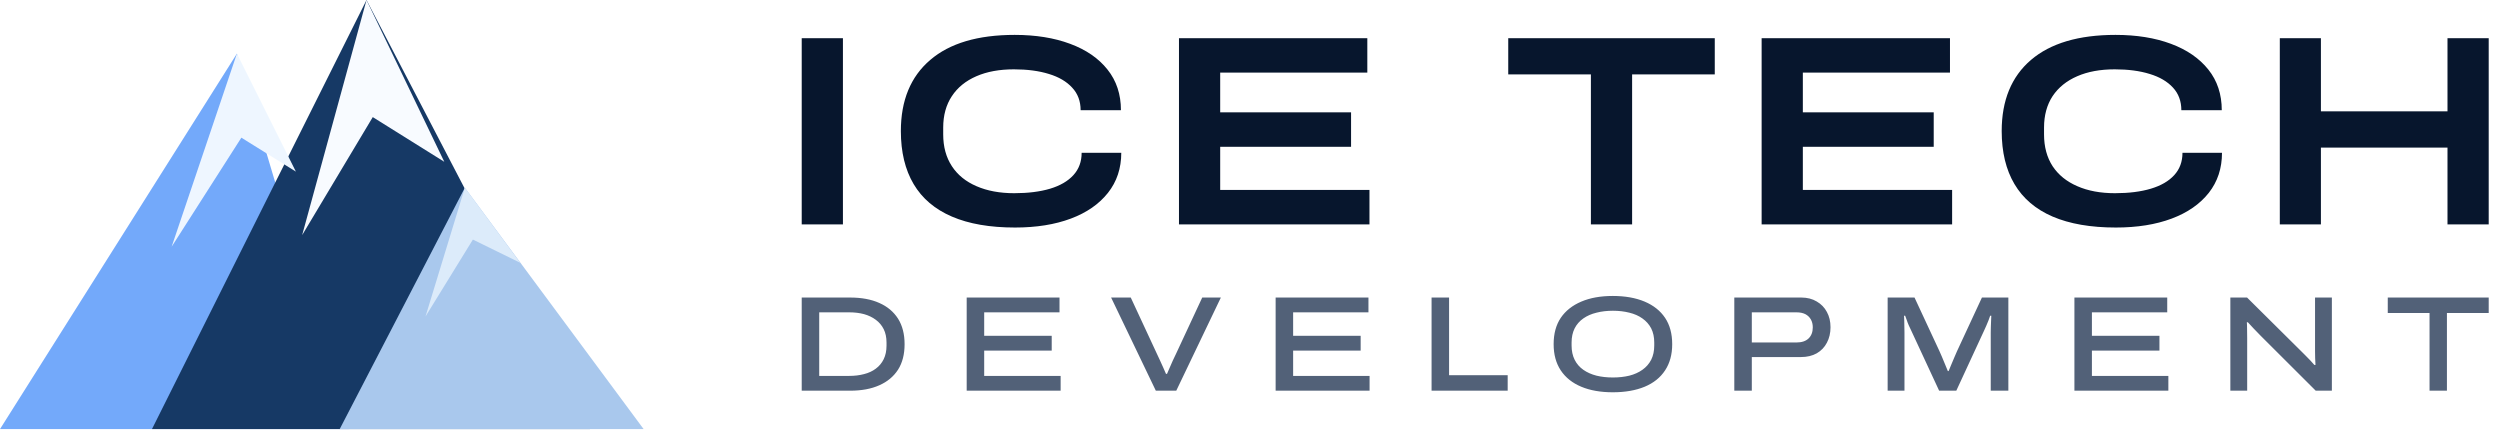
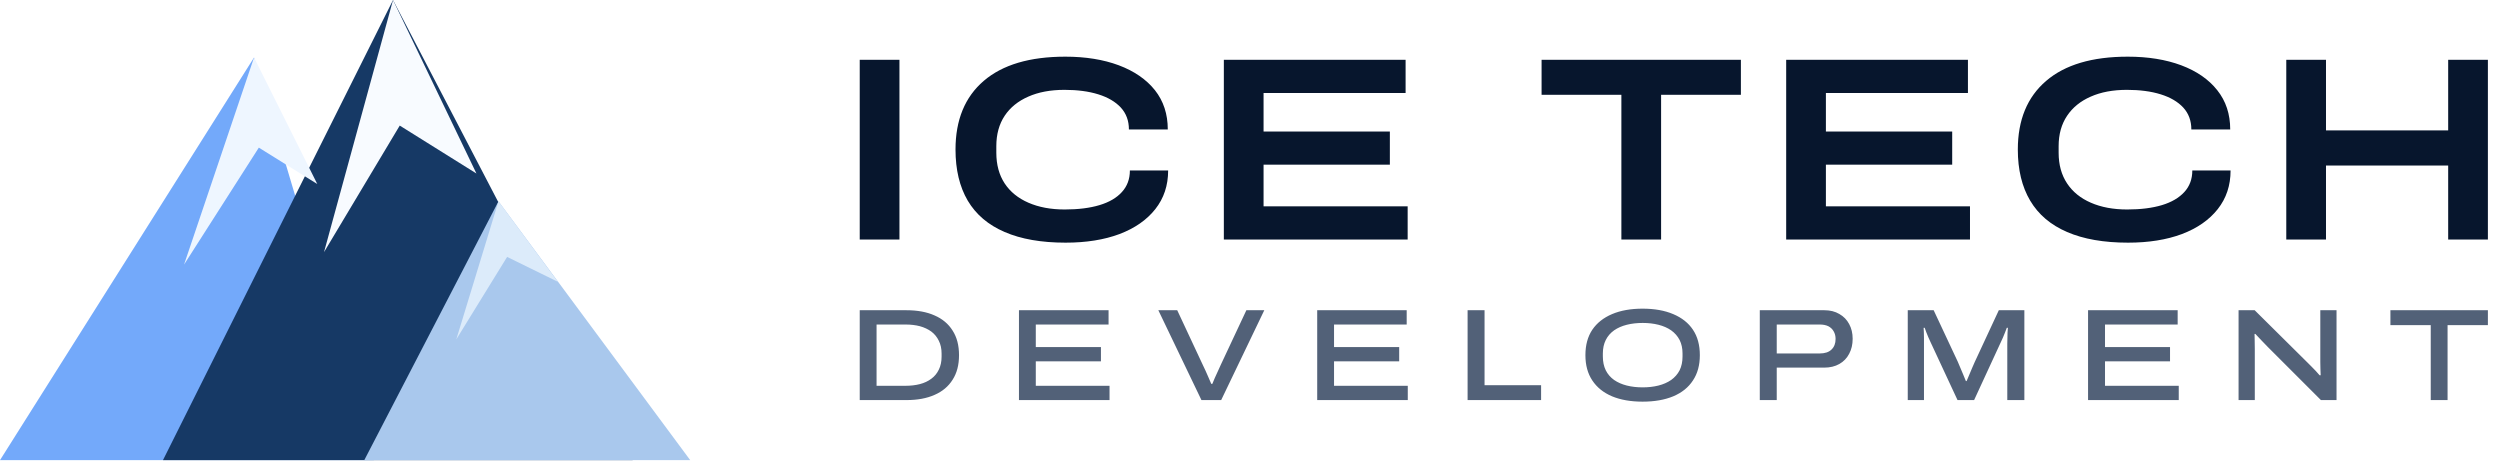
- <svg xmlns="http://www.w3.org/2000/svg" viewBox="0 0 221.40 38.00" width="221.40" height="38.00" role="img" aria-label="ICE TECH DEVELOPMENT">
+ <svg xmlns="http://www.w3.org/2000/svg" viewBox="0 0 206.46 38.00" width="206.46" height="38.00" role="img" aria-label="ICE TECH DEVELOPMENT">
  <g transform="scale(0.79167)">
    <path fill="#73A9FA" d="M0 48 26.5 6 39 48H0Z" />
    <path fill="#163965" d="M17 48 41 0l25 48H17Z" />
    <path fill="#A9C8ED" d="m38 48 14-27 20 27H38Z" />
    <path fill="#EEF6FF" d="m26.5 6 6.6 13.2-6.1-3.8-7.8 12.2L26.5 6Z" />
    <path fill="#F8FBFF" d="m41 0 8.7 18.1-8-5-7.9 13.2L41 0Z" />
    <path fill="#DCEBFA" d="m52 21 6.2 8.4-5.3-2.6-5.3 8.6L52 21Z" />
  </g>
-   <path fill="#07162D" d="M71 19.87V3.38H74.65V19.87ZM89.89 20.15Q86.55 20.15 84.3 19.18Q82.04 18.21 80.91 16.3Q79.78 14.39 79.78 11.61Q79.78 7.53 82.38 5.31Q84.97 3.09 89.86 3.09Q92.65 3.09 94.77 3.88Q96.9 4.67 98.08 6.16Q99.27 7.65 99.27 9.76H95.7Q95.7 8.56 94.95 7.76Q94.21 6.95 92.89 6.55Q91.57 6.14 89.79 6.14Q87.87 6.14 86.47 6.75Q85.06 7.36 84.3 8.51Q83.53 9.67 83.53 11.3V11.9Q83.53 13.55 84.3 14.72Q85.06 15.88 86.48 16.49Q87.9 17.11 89.82 17.11Q91.66 17.11 93 16.71Q94.33 16.31 95.06 15.51Q95.79 14.71 95.79 13.53H99.3Q99.3 15.59 98.12 17.08Q96.94 18.57 94.83 19.36Q92.72 20.15 89.89 20.15ZM104.41 19.87V3.38H121.09V6.43H108.06V9.95H119.65V13H108.06V16.82H121.28V19.87ZM140.89 19.87V6.59H133.57V3.38H151.86V6.59H144.54V19.87ZM156.01 19.87V3.38H172.69V6.43H159.66V9.95H171.25V13H159.66V16.82H172.88V19.87ZM187.38 20.15Q184.04 20.15 181.78 19.18Q179.53 18.21 178.4 16.3Q177.27 14.39 177.27 11.61Q177.27 7.53 179.86 5.31Q182.46 3.09 187.35 3.09Q190.14 3.09 192.26 3.88Q194.38 4.67 195.57 6.16Q196.76 7.65 196.76 9.76H193.18Q193.18 8.56 192.44 7.76Q191.7 6.95 190.38 6.55Q189.06 6.14 187.28 6.14Q185.36 6.14 183.96 6.75Q182.55 7.36 181.78 8.51Q181.02 9.67 181.02 11.3V11.9Q181.02 13.55 181.78 14.72Q182.55 15.88 183.97 16.49Q185.38 17.11 187.3 17.11Q189.15 17.11 190.48 16.71Q191.82 16.31 192.55 15.51Q193.28 14.71 193.28 13.53H196.78Q196.78 15.59 195.61 17.08Q194.43 18.57 192.32 19.36Q190.21 20.15 187.38 20.15ZM201.9 19.87V3.38H205.54V9.86H216.75V3.38H220.4V19.87H216.75V13.07H205.54V19.87Z" />
-   <path fill="#526178" d="M71 34.6V26.35H75.28Q76.8 26.35 77.87 26.83Q78.94 27.3 79.53 28.22Q80.11 29.14 80.11 30.48Q80.11 31.83 79.53 32.74Q78.94 33.65 77.87 34.12Q76.8 34.6 75.28 34.6ZM72.55 33.29H75.21Q75.92 33.29 76.52 33.13Q77.12 32.98 77.56 32.65Q78.01 32.32 78.26 31.81Q78.51 31.3 78.51 30.61V30.34Q78.51 29.65 78.26 29.15Q78.01 28.65 77.56 28.32Q77.12 27.99 76.52 27.82Q75.92 27.66 75.21 27.66H72.55ZM85.61 34.6V26.35H93.83V27.66H87.16V29.74H93.14V31.05H87.16V33.29H93.93V34.6ZM102.36 34.6 98.4 26.35H100.14L102.45 31.32Q102.59 31.59 102.73 31.92Q102.87 32.25 103.02 32.56Q103.16 32.88 103.26 33.11H103.35Q103.45 32.89 103.58 32.58Q103.71 32.27 103.86 31.94Q104.01 31.61 104.15 31.33L106.47 26.35H108.12L104.17 34.6ZM112.97 34.6V26.35H121.19V27.66H114.52V29.74H120.5V31.05H114.52V33.29H121.29V34.6ZM126.78 34.6V26.35H128.33V33.23H133.52V34.6ZM142.83 34.74Q141.21 34.74 140.04 34.25Q138.86 33.76 138.22 32.8Q137.59 31.85 137.59 30.48Q137.59 29.09 138.22 28.15Q138.86 27.21 140.04 26.71Q141.21 26.21 142.83 26.21Q144.46 26.21 145.65 26.71Q146.83 27.21 147.46 28.15Q148.09 29.09 148.09 30.48Q148.09 31.85 147.46 32.8Q146.83 33.76 145.65 34.25Q144.46 34.74 142.83 34.74ZM142.84 33.43Q143.62 33.43 144.29 33.27Q144.96 33.1 145.45 32.75Q145.95 32.4 146.23 31.86Q146.5 31.32 146.5 30.6V30.33Q146.5 29.62 146.23 29.08Q145.95 28.55 145.45 28.2Q144.96 27.85 144.29 27.69Q143.62 27.52 142.84 27.52Q142.05 27.52 141.39 27.69Q140.72 27.85 140.22 28.2Q139.72 28.55 139.45 29.08Q139.18 29.62 139.18 30.33V30.6Q139.18 31.32 139.45 31.86Q139.72 32.4 140.22 32.75Q140.72 33.1 141.39 33.27Q142.05 33.43 142.84 33.43ZM153.59 34.6V26.35H159.52Q160.31 26.35 160.89 26.7Q161.48 27.04 161.79 27.63Q162.11 28.21 162.11 28.98Q162.11 29.75 161.79 30.35Q161.48 30.95 160.89 31.29Q160.3 31.62 159.5 31.62H155.14V34.6ZM155.14 30.33H159.09Q159.8 30.33 160.17 29.97Q160.54 29.61 160.54 28.99Q160.54 28.59 160.37 28.29Q160.2 27.99 159.88 27.82Q159.56 27.66 159.09 27.66H155.14ZM167.17 34.6V26.35H169.55L171.75 31.08Q171.84 31.26 171.97 31.58Q172.1 31.9 172.24 32.23Q172.38 32.57 172.5 32.86H172.57Q172.68 32.61 172.81 32.28Q172.94 31.96 173.08 31.64Q173.22 31.32 173.31 31.11L175.52 26.35H177.86V34.6H176.3V29.43Q176.3 29.21 176.31 28.95Q176.31 28.68 176.33 28.42Q176.34 28.15 176.35 27.96H176.25Q176.19 28.14 176.1 28.38Q176 28.62 175.9 28.86Q175.8 29.1 175.71 29.28L173.25 34.6H171.73L169.26 29.28Q169.15 29.05 169.04 28.81Q168.93 28.56 168.86 28.34Q168.78 28.12 168.72 27.96H168.62Q168.63 28.13 168.64 28.38Q168.65 28.63 168.65 28.9Q168.66 29.17 168.66 29.43V34.6ZM183.71 34.6V26.35H191.93V27.66H185.26V29.74H191.24V31.05H185.26V33.29H192.03V34.6ZM197.52 34.6V26.35H199L203.86 31.17Q204 31.3 204.2 31.51Q204.4 31.72 204.61 31.93Q204.82 32.15 204.96 32.32H205.06Q205.04 32.08 205.03 31.72Q205.02 31.36 205.02 31.11V26.35H206.51V34.6H205.08L200.21 29.74Q199.91 29.44 199.58 29.09Q199.26 28.74 199.07 28.54H198.98Q199 28.72 199 29.1Q199.01 29.49 199.01 29.93V34.6ZM215.16 34.6V27.72H211.46V26.35H220.4V27.72H216.7V34.6Z" />
+   <path fill="#07162D" d="M71 19.78V4.94H74.28V19.78ZM88 20.04Q85 20.04 82.97 19.16Q80.94 18.29 79.92 16.57Q78.91 14.85 78.91 12.35Q78.91 8.68 81.24 6.68Q83.57 4.68 87.98 4.68Q90.48 4.68 92.39 5.39Q94.31 6.11 95.38 7.45Q96.44 8.79 96.44 10.69H93.23Q93.23 9.61 92.56 8.88Q91.89 8.16 90.7 7.79Q89.51 7.42 87.91 7.42Q86.18 7.42 84.92 7.98Q83.66 8.53 82.97 9.56Q82.28 10.6 82.28 12.07V12.61Q82.28 14.1 82.97 15.15Q83.66 16.19 84.93 16.74Q86.21 17.3 87.93 17.3Q89.6 17.3 90.8 16.94Q92 16.58 92.65 15.86Q93.31 15.14 93.31 14.08H96.47Q96.47 15.93 95.41 17.27Q94.35 18.61 92.45 19.33Q90.55 20.04 88 20.04ZM101.07 19.78V4.94H116.08V7.68H104.35V10.86H114.78V13.6H104.35V17.04H116.25V19.78ZM133.9 19.78V7.83H127.31V4.94H143.77V7.83H137.18V19.78ZM147.51 19.78V4.94H162.52V7.68H150.79V10.86H161.22V13.6H150.79V17.04H162.69V19.78ZM175.74 20.04Q172.74 20.04 170.71 19.16Q168.68 18.29 167.66 16.57Q166.64 14.85 166.64 12.35Q166.64 8.68 168.98 6.68Q171.31 4.68 175.72 4.68Q178.22 4.68 180.13 5.39Q182.05 6.11 183.11 7.45Q184.18 8.79 184.18 10.69H180.97Q180.97 9.61 180.3 8.88Q179.63 8.16 178.44 7.79Q177.25 7.42 175.65 7.42Q173.92 7.42 172.66 7.98Q171.4 8.53 170.71 9.56Q170.01 10.6 170.01 12.07V12.61Q170.01 14.1 170.71 15.15Q171.4 16.19 172.67 16.74Q173.95 17.3 175.67 17.3Q177.34 17.3 178.54 16.94Q179.73 16.58 180.39 15.86Q181.05 15.14 181.05 14.08H184.21Q184.21 15.93 183.15 17.27Q182.09 18.61 180.19 19.33Q178.29 20.04 175.74 20.04ZM188.81 19.78V4.94H192.09V10.77H202.18V4.94H205.46V19.78H202.18V13.67H192.09V19.78Z" />
+   <path fill="#526178" d="M71 33.04V25.62H74.86Q76.22 25.62 77.18 26.05Q78.15 26.47 78.67 27.3Q79.2 28.12 79.2 29.33Q79.2 30.54 78.67 31.36Q78.15 32.19 77.18 32.61Q76.22 33.04 74.86 33.04ZM72.39 31.86H74.79Q75.43 31.86 75.97 31.72Q76.51 31.58 76.91 31.28Q77.31 30.99 77.53 30.53Q77.76 30.07 77.76 29.45V29.2Q77.76 28.59 77.53 28.14Q77.31 27.68 76.91 27.38Q76.51 27.09 75.97 26.94Q75.43 26.8 74.79 26.8H72.39ZM84.15 33.04V25.62H91.55V26.8H85.54V28.66H90.92V29.84H85.54V31.86H91.63V33.04ZM99.22 33.04 95.66 25.62H97.22L99.31 30.09Q99.43 30.33 99.56 30.62Q99.69 30.92 99.82 31.21Q99.95 31.49 100.03 31.7H100.12Q100.21 31.5 100.32 31.22Q100.44 30.94 100.58 30.65Q100.71 30.35 100.83 30.1L102.93 25.62H104.41L100.85 33.04ZM108.78 33.04V25.62H116.17V26.8H110.17V28.66H115.55V29.84H110.17V31.86H116.26V33.04ZM121.2 33.04V25.62H122.6V31.81H127.27V33.04ZM135.65 33.17Q134.19 33.17 133.13 32.73Q132.07 32.28 131.5 31.42Q130.93 30.57 130.93 29.33Q130.93 28.08 131.5 27.23Q132.07 26.39 133.13 25.94Q134.19 25.49 135.65 25.49Q137.12 25.49 138.18 25.94Q139.25 26.39 139.81 27.23Q140.38 28.08 140.38 29.33Q140.38 30.57 139.81 31.42Q139.25 32.28 138.18 32.73Q137.12 33.17 135.65 33.17ZM135.66 31.99Q136.36 31.99 136.96 31.84Q137.56 31.69 138.01 31.38Q138.46 31.06 138.71 30.58Q138.95 30.09 138.95 29.44V29.19Q138.95 28.56 138.71 28.08Q138.46 27.6 138.01 27.28Q137.56 26.97 136.96 26.82Q136.36 26.67 135.66 26.67Q134.95 26.67 134.35 26.82Q133.75 26.97 133.3 27.28Q132.85 27.6 132.61 28.08Q132.37 28.56 132.37 29.19V29.44Q132.37 30.09 132.61 30.58Q132.85 31.06 133.3 31.38Q133.75 31.69 134.35 31.84Q134.95 31.99 135.66 31.99ZM145.33 33.04V25.62H150.67Q151.38 25.62 151.9 25.93Q152.43 26.23 152.71 26.76Q153 27.29 153 27.98Q153 28.68 152.71 29.22Q152.43 29.76 151.9 30.06Q151.37 30.36 150.65 30.36H146.73V33.04ZM146.73 29.19H150.28Q150.92 29.19 151.25 28.87Q151.59 28.55 151.59 27.99Q151.59 27.63 151.43 27.36Q151.28 27.09 150.99 26.94Q150.7 26.8 150.28 26.8H146.73ZM157.55 33.04V25.62H159.69L161.68 29.87Q161.75 30.04 161.87 30.32Q161.99 30.61 162.12 30.91Q162.24 31.21 162.35 31.47H162.41Q162.51 31.25 162.63 30.95Q162.75 30.66 162.87 30.38Q163 30.09 163.08 29.9L165.07 25.62H167.18V33.04H165.77V28.38Q165.77 28.19 165.78 27.95Q165.78 27.71 165.79 27.48Q165.8 27.24 165.82 27.07H165.73Q165.67 27.23 165.59 27.44Q165.5 27.66 165.41 27.88Q165.32 28.09 165.24 28.25L163.03 33.04H161.66L159.43 28.25Q159.34 28.05 159.24 27.83Q159.14 27.61 159.07 27.41Q159 27.21 158.95 27.07H158.86Q158.87 27.22 158.88 27.44Q158.88 27.67 158.89 27.91Q158.89 28.16 158.89 28.38V33.04ZM172.44 33.04V25.62H179.84V26.8H173.84V28.66H179.21V29.84H173.84V31.86H179.93V33.04ZM184.87 33.04V25.62H186.2L190.57 29.95Q190.7 30.07 190.88 30.26Q191.06 30.45 191.25 30.64Q191.44 30.84 191.56 30.99H191.65Q191.64 30.77 191.63 30.45Q191.62 30.12 191.62 29.9V25.62H192.96V33.04H191.67L187.29 28.66Q187.02 28.39 186.73 28.08Q186.43 27.77 186.26 27.58H186.19Q186.2 27.75 186.2 28.09Q186.21 28.44 186.21 28.84V33.04ZM200.74 33.04V26.85H197.41V25.62H205.46V26.85H202.13V33.04Z" />
</svg>
